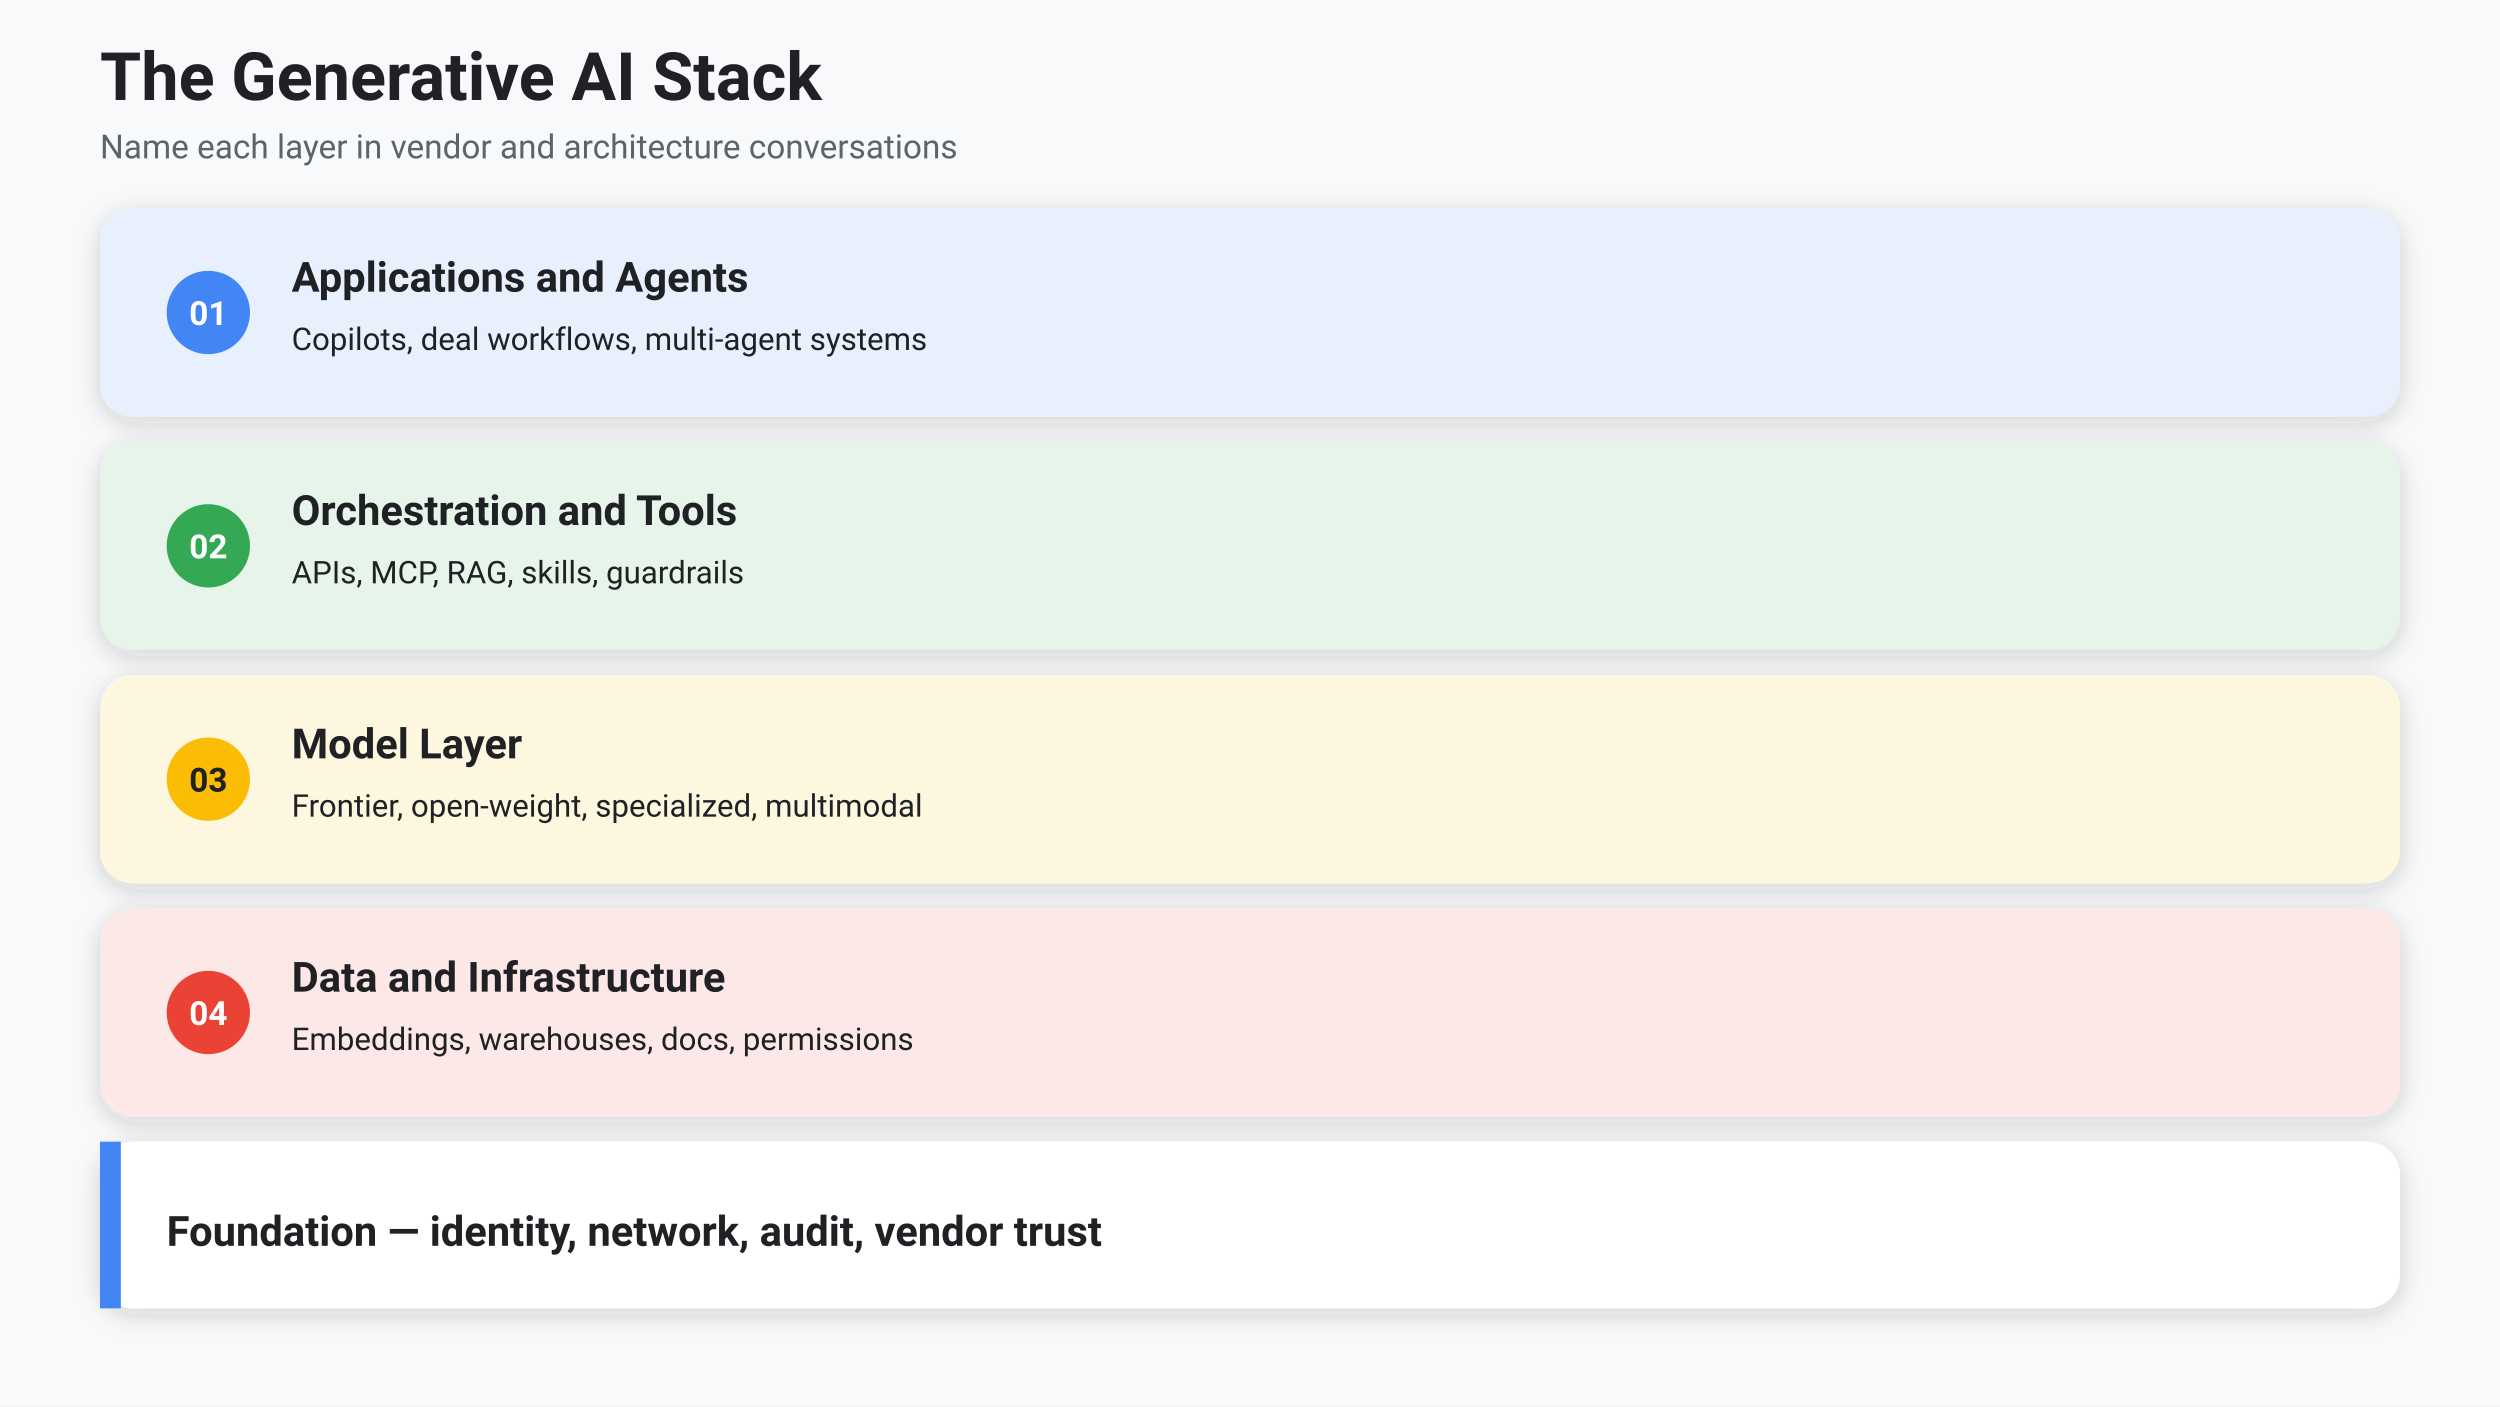
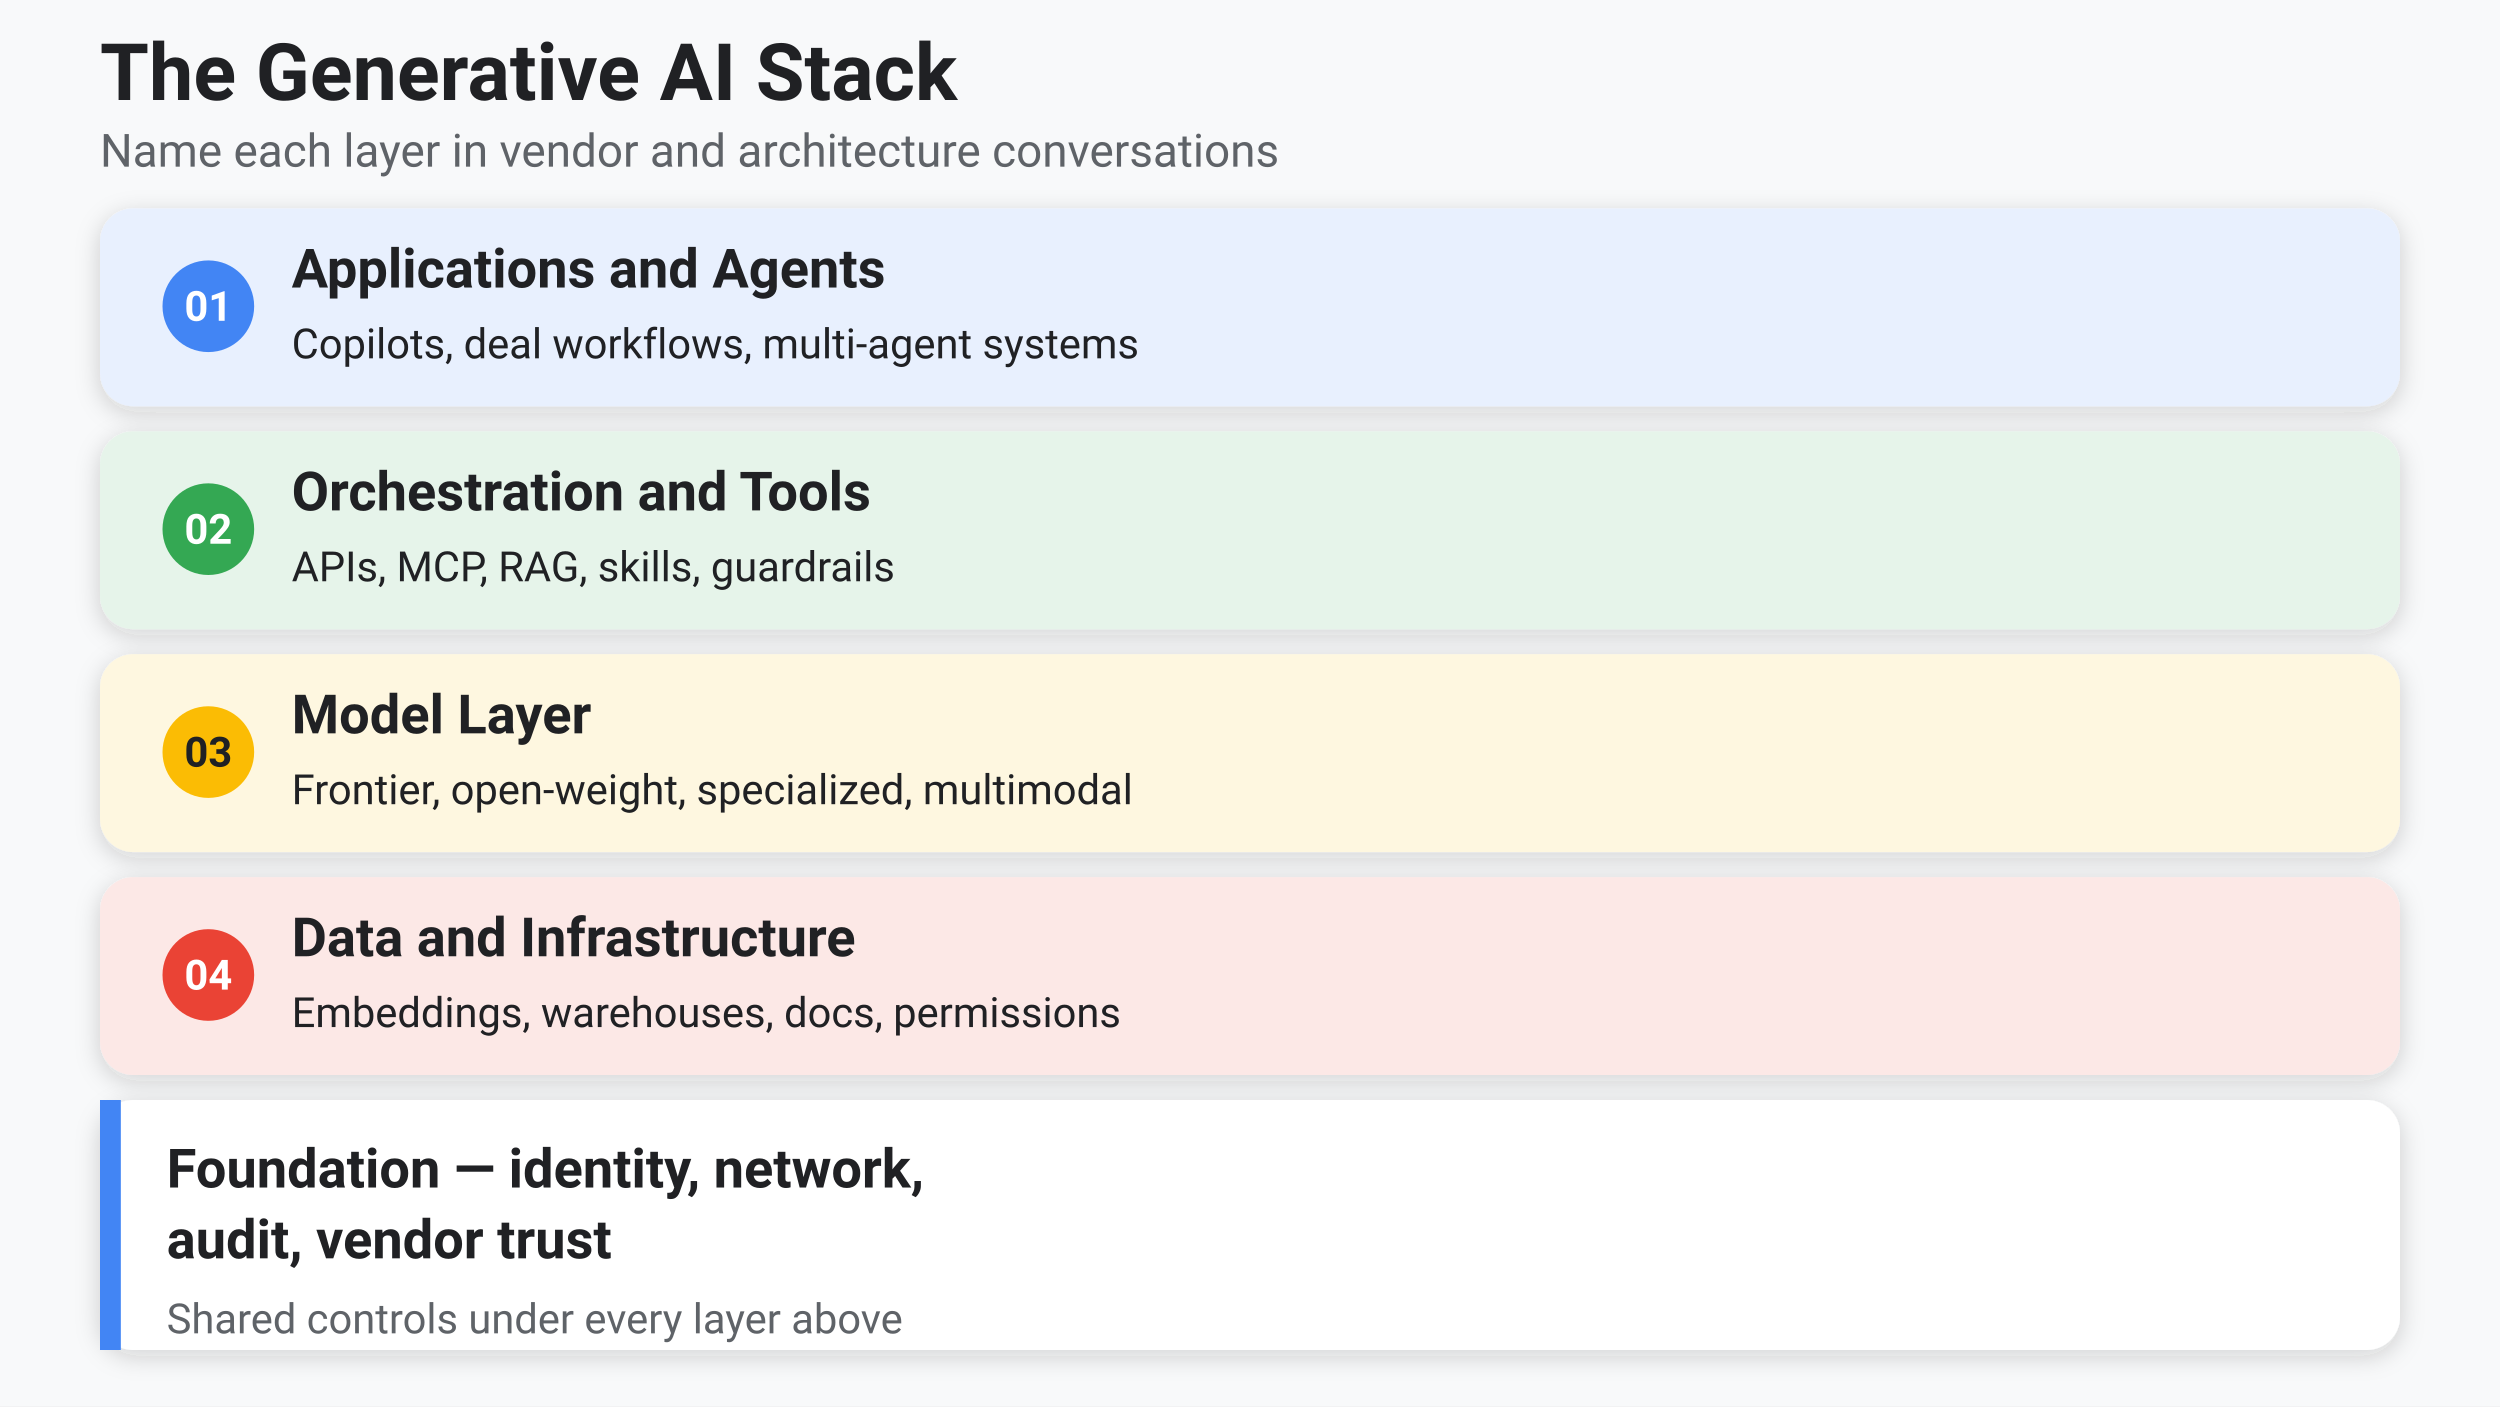
<svg xmlns="http://www.w3.org/2000/svg" width="1200" height="675" viewBox="0 0 1200 675">
  <defs>
    <filter id="elev2" x="-40%" y="-40%" width="180%" height="180%">
      <feDropShadow dx="0" dy="3" stdDeviation="6" flood-color="#202124" flood-opacity="0.18" />
    </filter>
    <style type="text/css">
-       .title { font-family: Roboto, Arial, sans-serif; font-size: 32px; font-weight: 700; fill: #202124; }
-       .sub { font-family: Roboto, Arial, sans-serif; font-size: 16px; fill: #5F6368; }
-       .h2 { font-family: Roboto, Arial, sans-serif; font-size: 20px; font-weight: 700; fill: #202124; }
-       .body { font-family: Roboto, Arial, sans-serif; font-size: 15px; fill: #5F6368; }
-       .body-ink { font-family: Roboto, Arial, sans-serif; font-size: 15px; fill: #202124; }
-       .num { font-family: Roboto, Arial, sans-serif; font-size: 16px; font-weight: 700; fill: #FFF; }
-       .num-dark { font-family: Roboto, Arial, sans-serif; font-size: 16px; font-weight: 700; fill: #202124; }
+       .title { font-family: Roboto, Arial, sans-serif; font-size: 38px; font-weight: 700; fill: #202124; }
+       .sub { font-family: Roboto, Arial, sans-serif; font-size: 22px; fill: #5F6368; }
+       .h2 { font-family: Roboto, Arial, sans-serif; font-size: 26px; font-weight: 700; fill: #202124; }
+       .h2-sm { font-family: Roboto, Arial, sans-serif; font-size: 22px; font-weight: 700; fill: #202124; }
+       .body { font-family: Roboto, Arial, sans-serif; font-size: 20px; fill: #5F6368; }
+       .body-ink { font-family: Roboto, Arial, sans-serif; font-size: 20px; fill: #202124; }
+       .num { font-family: Roboto, Arial, sans-serif; font-size: 20px; font-weight: 700; fill: #FFF; }
+       .num-dark { font-family: Roboto, Arial, sans-serif; font-size: 20px; font-weight: 700; fill: #202124; }
      .on-dark { fill: #FFF; }
    </style>
  </defs>
  <rect width="1200" height="675" fill="#F8F9FA" />
  <text x="48" y="48" class="title">The Generative AI Stack</text>
-   <text x="48" y="76" class="sub">Name each layer in vendor and architecture conversations</text>
-   <rect x="48" y="100" width="1104" height="100" rx="16" fill="#E8F0FE" filter="url(#elev2)" />
-   <circle cx="100" cy="150" r="20" fill="#4285F4" />
-   <text x="100" y="156" text-anchor="middle" class="num">01</text>
-   <text x="140" y="140" class="h2">Applications and Agents</text>
-   <text x="140" y="168" class="body-ink">Copilots, deal workflows, multi-agent systems</text>
-   <rect x="48" y="212" width="1104" height="100" rx="16" fill="#E6F4EA" filter="url(#elev2)" />
-   <circle cx="100" cy="262" r="20" fill="#34A853" />
-   <text x="100" y="268" text-anchor="middle" class="num">02</text>
-   <text x="140" y="252" class="h2">Orchestration and Tools</text>
-   <text x="140" y="280" class="body-ink">APIs, MCP, RAG, skills, guardrails</text>
-   <rect x="48" y="324" width="1104" height="100" rx="16" fill="#FEF7E0" filter="url(#elev2)" />
-   <circle cx="100" cy="374" r="20" fill="#FBBC04" />
-   <text x="100" y="380" text-anchor="middle" class="num-dark">03</text>
-   <text x="140" y="364" class="h2">Model Layer</text>
-   <text x="140" y="392" class="body-ink">Frontier, open-weight, specialized, multimodal</text>
-   <rect x="48" y="436" width="1104" height="100" rx="16" fill="#FCE8E6" filter="url(#elev2)" />
-   <circle cx="100" cy="486" r="20" fill="#EA4335" />
-   <text x="100" y="492" text-anchor="middle" class="num">04</text>
-   <text x="140" y="476" class="h2">Data and Infrastructure</text>
-   <text x="140" y="504" class="body-ink">Embeddings, warehouses, docs, permissions</text>
-   <rect x="48" y="548" width="1104" height="80" rx="16" fill="#FFFFFF" filter="url(#elev2)" />
-   <rect x="48" y="548" width="10" height="80" fill="#4285F4" />
-   <text x="80" y="598" class="h2">Foundation — identity, network, audit, vendor trust</text>
+   <text x="48" y="80" class="sub">Name each layer in vendor and architecture conversations</text>
+   <rect x="48" y="100" width="1104" height="95" rx="16" fill="#E8F0FE" filter="url(#elev2)" />
+   <circle cx="100" cy="147" r="22" fill="#4285F4" />
+   <text x="100" y="154" text-anchor="middle" class="num">01</text>
+   <text x="140" y="138" class="h2">Applications and Agents</text>
+   <text x="140" y="172" class="body-ink">Copilots, deal workflows, multi-agent systems</text>
+   <rect x="48" y="207" width="1104" height="95" rx="16" fill="#E6F4EA" filter="url(#elev2)" />
+   <circle cx="100" cy="254" r="22" fill="#34A853" />
+   <text x="100" y="261" text-anchor="middle" class="num">02</text>
+   <text x="140" y="245" class="h2">Orchestration and Tools</text>
+   <text x="140" y="279" class="body-ink">APIs, MCP, RAG, skills, guardrails</text>
+   <rect x="48" y="314" width="1104" height="95" rx="16" fill="#FEF7E0" filter="url(#elev2)" />
+   <circle cx="100" cy="361" r="22" fill="#FBBC04" />
+   <text x="100" y="368" text-anchor="middle" class="num-dark">03</text>
+   <text x="140" y="352" class="h2">Model Layer</text>
+   <text x="140" y="386" class="body-ink">Frontier, open-weight, specialized, multimodal</text>
+   <rect x="48" y="421" width="1104" height="95" rx="16" fill="#FCE8E6" filter="url(#elev2)" />
+   <circle cx="100" cy="468" r="22" fill="#EA4335" />
+   <text x="100" y="475" text-anchor="middle" class="num">04</text>
+   <text x="140" y="459" class="h2">Data and Infrastructure</text>
+   <text x="140" y="493" class="body-ink">Embeddings, warehouses, docs, permissions</text>
+   <rect x="48" y="528" width="1104" height="120" rx="16" fill="#FFFFFF" filter="url(#elev2)" />
+   <rect x="48" y="528" width="10" height="120" fill="#4285F4" />
+   <text x="80" y="570" class="h2">Foundation — identity, network,</text>
+   <text x="80" y="604" class="h2">audit, vendor trust</text>
+   <text x="80" y="640" class="body">Shared controls under every layer above</text>
</svg>
